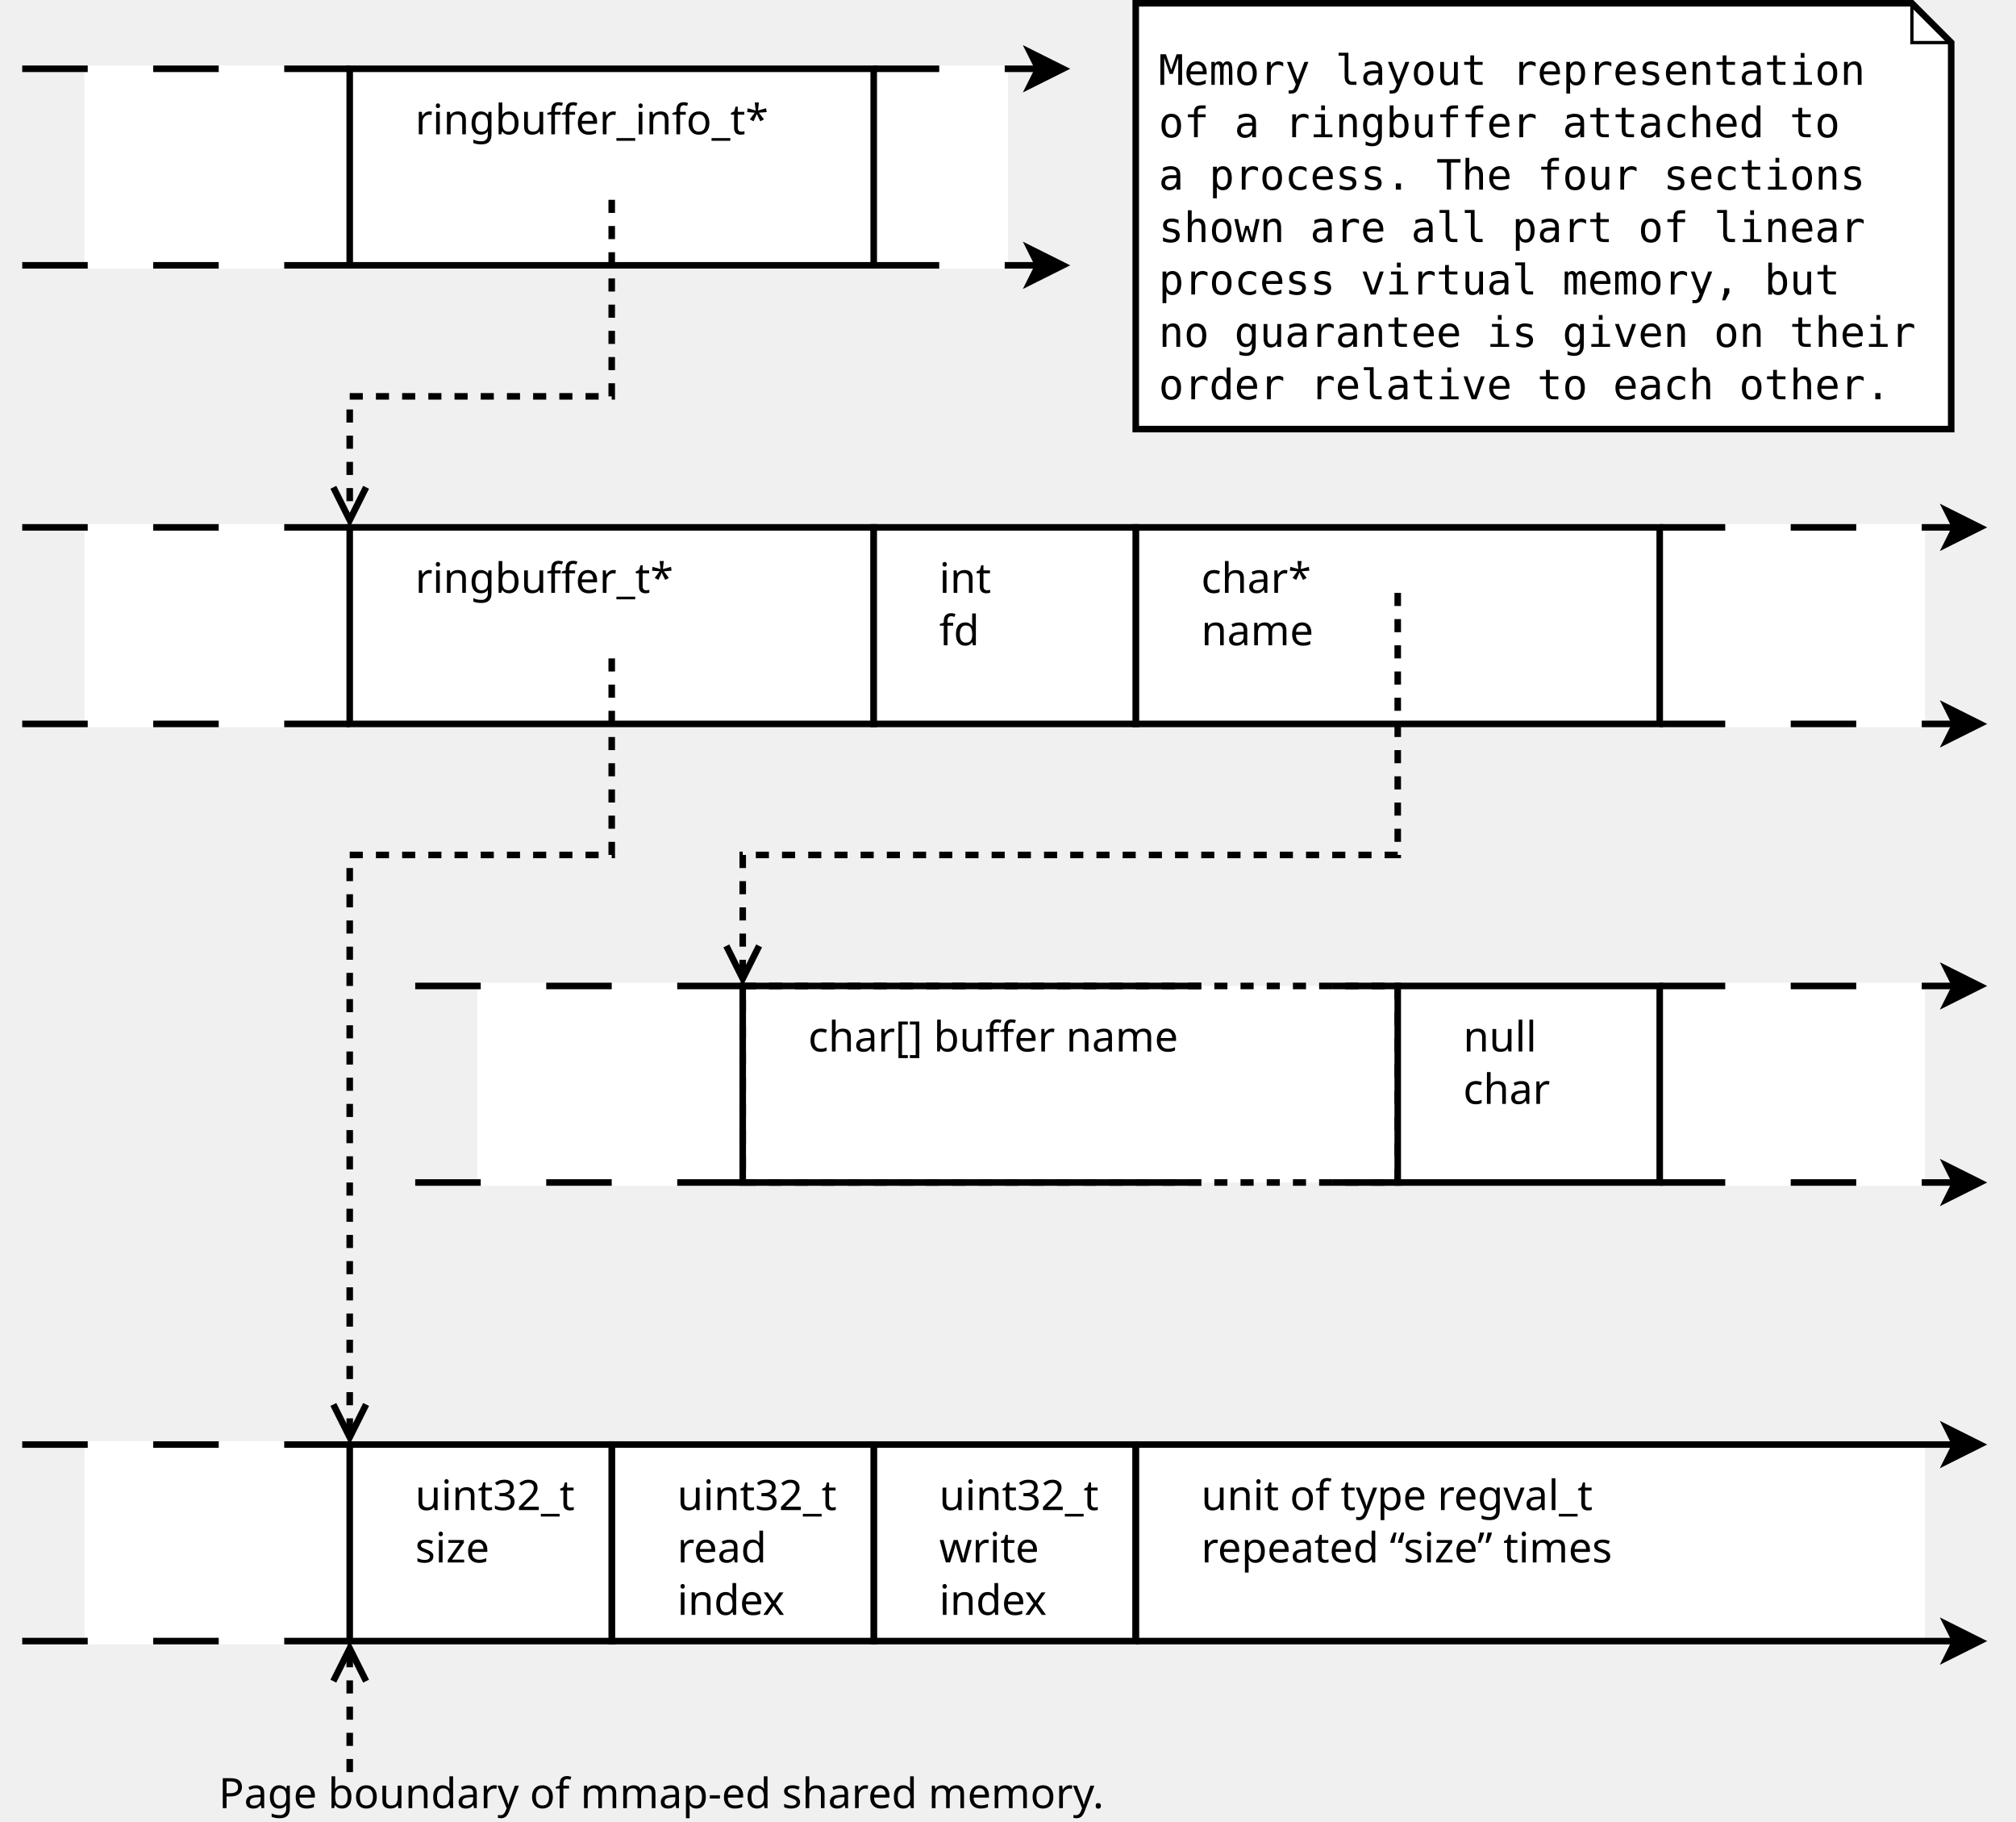
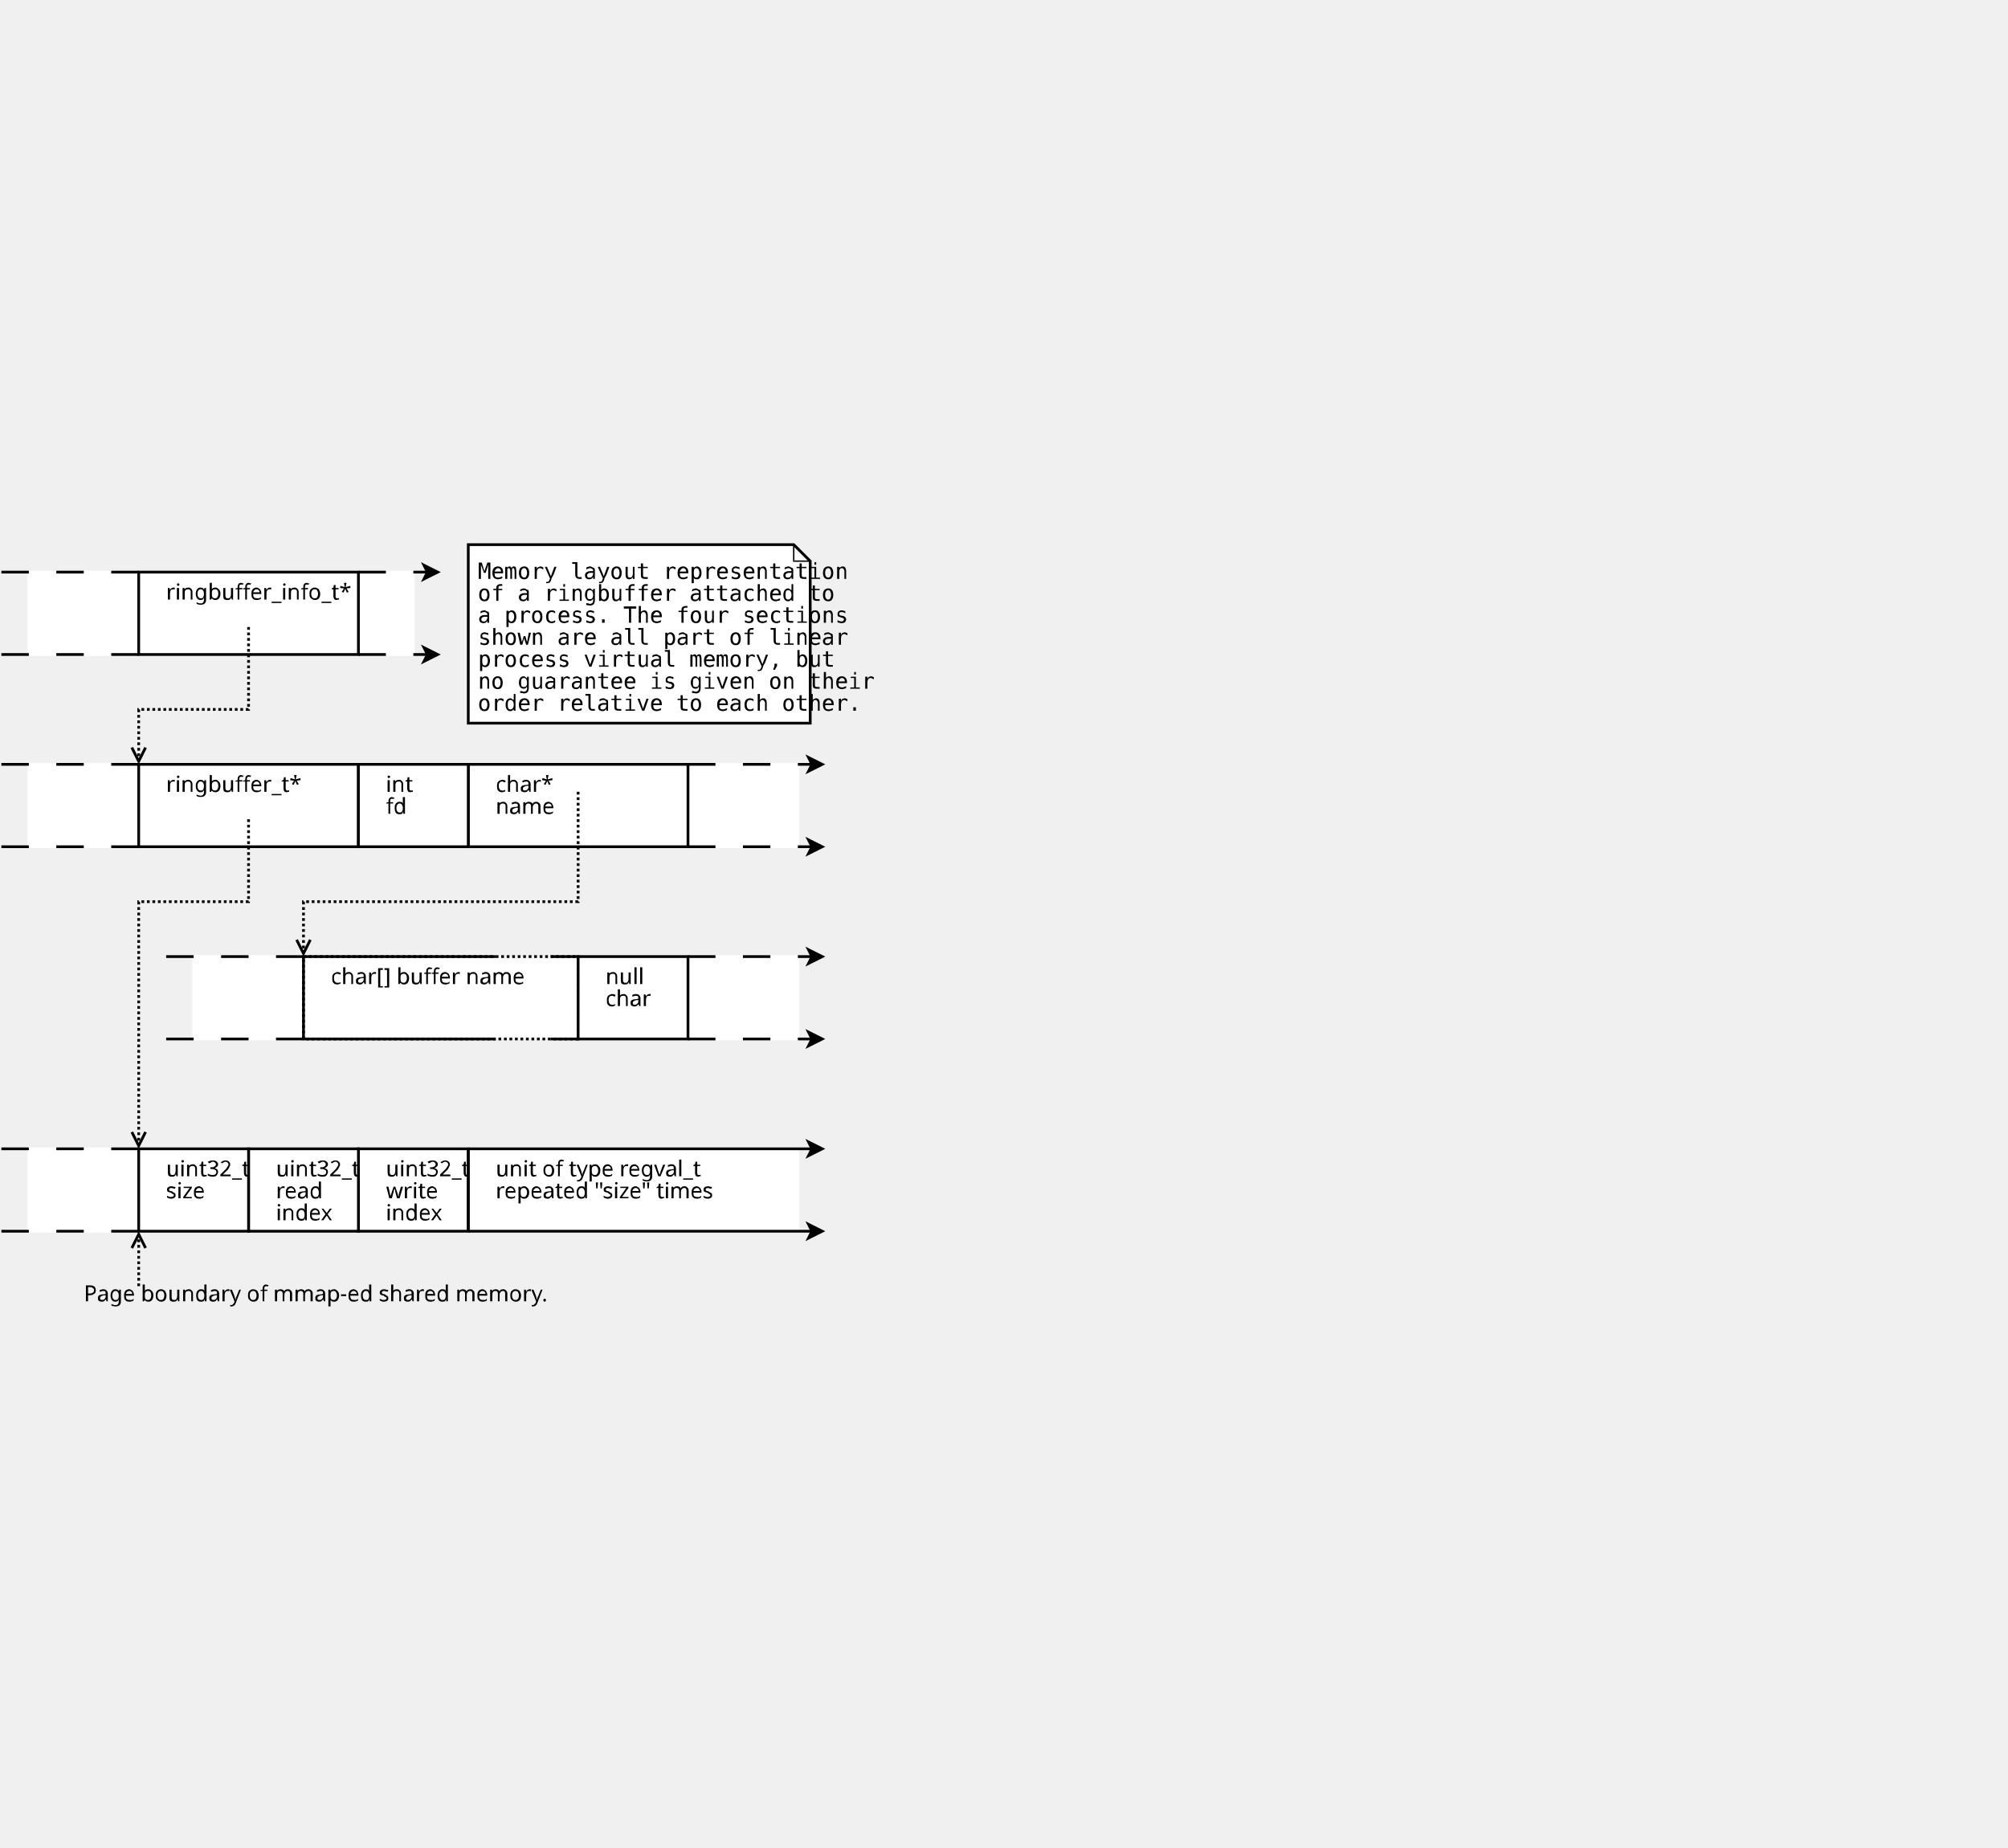
- <svg xmlns="http://www.w3.org/2000/svg" width="31cm" height="28cm" viewBox="859 -1 604 556">
-   <g>
-     <rect style="fill: #ffffff" x="1120" y="20" width="40" height="60" />
-     <rect style="fill: none; fill-opacity:0; stroke-width: 2; stroke: #ffffff" x="1120" y="20" width="40" height="60" />
-   </g>
-   <g>
-     <rect style="fill: #ffffff" x="880" y="20" width="80" height="60" />
-     <rect style="fill: none; fill-opacity:0; stroke-width: 2; stroke: #ffffff" x="880" y="20" width="80" height="60" />
-   </g>
-   <g>
-     <rect style="fill: #ffffff" x="880" y="160" width="80" height="60" />
-     <rect style="fill: none; fill-opacity:0; stroke-width: 2; stroke: #ffffff" x="880" y="160" width="80" height="60" />
-   </g>
-   <g>
-     <rect style="fill: #ffffff" x="1360" y="160" width="80" height="60" />
-     <rect style="fill: none; fill-opacity:0; stroke-width: 2; stroke: #ffffff" x="1360" y="160" width="80" height="60" />
-   </g>
-   <g>
-     <rect style="fill: #ffffff" x="1360" y="300" width="80" height="60" />
-     <rect style="fill: none; fill-opacity:0; stroke-width: 2; stroke: #ffffff" x="1360" y="300" width="80" height="60" />
-   </g>
-   <g>
-     <rect style="fill: #ffffff" x="1000" y="300" width="80" height="60" />
-     <rect style="fill: none; fill-opacity:0; stroke-width: 2; stroke: #ffffff" x="1000" y="300" width="80" height="60" />
-   </g>
-   <g>
-     <rect style="fill: #ffffff" x="880" y="440" width="80" height="60" />
-     <rect style="fill: none; fill-opacity:0; stroke-width: 2; stroke: #ffffff" x="880" y="440" width="80" height="60" />
-   </g>
-   <g>
-     <rect style="fill: #ffffff" x="1200" y="440" width="240" height="60" />
-     <rect style="fill: none; fill-opacity:0; stroke-width: 2; stroke: #ffffff" x="1200" y="440" width="240" height="60" />
-   </g>
-   <g>
-     <rect style="fill: #ffffff" x="1120" y="440" width="80" height="60" />
-     <rect style="fill: none; fill-opacity:0; stroke-width: 2; stroke: #000000" x="1120" y="440" width="80" height="60" />
-   </g>
-   <g>
-     <rect style="fill: #ffffff" x="1040" y="440" width="80" height="60" />
-     <rect style="fill: none; fill-opacity:0; stroke-width: 2; stroke: #000000" x="1040" y="440" width="80" height="60" />
-   </g>
-   <g>
-     <rect style="fill: #ffffff" x="960" y="440" width="80" height="60" />
-     <rect style="fill: none; fill-opacity:0; stroke-width: 2; stroke: #000000" x="960" y="440" width="80" height="60" />
-   </g>
-   <g>
-     <rect style="fill: #ffffff" x="1080" y="300" width="200" height="60" />
-     <rect style="fill: none; fill-opacity:0; stroke-width: 2; stroke-dasharray: 4; stroke: #000000" x="1080" y="300" width="200" height="60" />
-   </g>
-   <g>
-     <rect style="fill: #ffffff" x="1280" y="300" width="80" height="60" />
-     <rect style="fill: none; fill-opacity:0; stroke-width: 2; stroke: #000000" x="1280" y="300" width="80" height="60" />
-   </g>
-   <g>
-     <rect style="fill: #ffffff" x="960" y="160" width="160" height="60" />
-     <rect style="fill: none; fill-opacity:0; stroke-width: 2; stroke: #000000" x="960" y="160" width="160" height="60" />
-   </g>
-   <g>
-     <rect style="fill: #ffffff" x="1200" y="160" width="160" height="60" />
-     <rect style="fill: none; fill-opacity:0; stroke-width: 2; stroke: #000000" x="1200" y="160" width="160" height="60" />
-   </g>
-   <g>
-     <rect style="fill: #ffffff" x="1120" y="160" width="80" height="60" />
-     <rect style="fill: none; fill-opacity:0; stroke-width: 2; stroke: #000000" x="1120" y="160" width="80" height="60" />
-   </g>
-   <g>
-     <rect style="fill: #ffffff" x="960" y="20" width="160" height="60" />
-     <rect style="fill: none; fill-opacity:0; stroke-width: 2; stroke: #000000" x="960" y="20" width="160" height="60" />
-   </g>
-   <text font-size="12.8" style="fill: #000000;text-anchor:start;font-family:sans-serif;font-style:normal;font-weight:normal" x="980" y="180">
-     <tspan x="980" y="180">ringbuffer_t*</tspan>
-   </text>
-   <text font-size="12.8" style="fill: #000000;text-anchor:start;font-family:sans-serif;font-style:normal;font-weight:normal" x="1060" y="460">
-     <tspan x="1060" y="460">uint32_t</tspan>
-     <tspan x="1060" y="476">read</tspan>
-     <tspan x="1060" y="492">index</tspan>
-   </text>
-   <text font-size="12.8" style="fill: #000000;text-anchor:start;font-family:sans-serif;font-style:normal;font-weight:normal" x="1140" y="460">
-     <tspan x="1140" y="460">uint32_t</tspan>
-     <tspan x="1140" y="476">write</tspan>
-     <tspan x="1140" y="492">index</tspan>
-   </text>
-   <text font-size="12.8" style="fill: #000000;text-anchor:start;font-family:sans-serif;font-style:normal;font-weight:normal" x="980" y="460">
-     <tspan x="980" y="460">uint32_t</tspan>
-     <tspan x="980" y="476">size</tspan>
-   </text>
-   <line style="fill: none; fill-opacity:0; stroke-width: 2; stroke: #000000" x1="1200" y1="440" x2="1200" y2="500" />
-   <line style="fill: none; fill-opacity:0; stroke-width: 2; stroke-dasharray: 20; stroke: #000000" x1="860" y1="500" x2="960" y2="500" />
-   <line style="fill: none; fill-opacity:0; stroke-width: 2; stroke-dasharray: 20; stroke: #000000" x1="860" y1="440" x2="960" y2="440" />
-   <g>
-     <polyline style="fill: none; fill-opacity:0; stroke-width: 2; stroke-dasharray: 4; stroke: #000000" points="1280,180 1280,260 1080,260 1080,295.528 " />
-     <polyline style="fill: none; fill-opacity:0; stroke-width: 2; stroke: #000000" points="1075,287.764 1080,297.764 1085,287.764 " />
-   </g>
-   <g>
-     <line style="fill: none; fill-opacity:0; stroke-width: 2; stroke-dasharray: 4; stroke: #000000" x1="960" y1="540" x2="960" y2="504.472" />
-     <polyline style="fill: none; fill-opacity:0; stroke-width: 2; stroke: #000000" points="965,512.236 960,502.236 955,512.236 " />
-   </g>
-   <text font-size="12.8" style="fill: #000000;text-anchor:start;font-family:sans-serif;font-style:normal;font-weight:normal" x="920" y="551">
-     <tspan x="920" y="551">Page boundary of mmap-ed shared memory.</tspan>
-   </text>
-   <text font-size="12.8" style="fill: #000000;text-anchor:start;font-family:sans-serif;font-style:normal;font-weight:normal" x="1220" y="460">
-     <tspan x="1220" y="460">unit of type regval_t</tspan>
-     <tspan x="1220" y="476">repeated “size” times</tspan>
-   </text>
-   <line style="fill: none; fill-opacity:0; stroke-width: 2; stroke: #000000" x1="1080" y1="300" x2="1220" y2="300" />
-   <line style="fill: none; fill-opacity:0; stroke-width: 2; stroke: #000000" x1="1080" y1="360" x2="1220" y2="360" />
-   <line style="fill: none; fill-opacity:0; stroke-width: 2; stroke: #000000" x1="1080" y1="300" x2="1080" y2="360" />
-   <text font-size="12.8" style="fill: #000000;text-anchor:start;font-family:sans-serif;font-style:normal;font-weight:normal" x="1300" y="320">
-     <tspan x="1300" y="320">null</tspan>
-     <tspan x="1300" y="336">char</tspan>
-   </text>
-   <text font-size="12.8" style="fill: #000000;text-anchor:start;font-family:sans-serif;font-style:normal;font-weight:normal" x="1100" y="320">
-     <tspan x="1100" y="320">char[] buffer name</tspan>
-   </text>
-   <text font-size="12.8" style="fill: #000000;text-anchor:start;font-family:sans-serif;font-style:normal;font-weight:normal" x="1140" y="180">
-     <tspan x="1140" y="180">int</tspan>
-     <tspan x="1140" y="196">fd</tspan>
-   </text>
-   <text font-size="12.8" style="fill: #000000;text-anchor:start;font-family:sans-serif;font-style:normal;font-weight:normal" x="1220" y="180">
-     <tspan x="1220" y="180">char*</tspan>
-     <tspan x="1220" y="196">name</tspan>
-   </text>
-   <g>
-     <polyline style="fill: none; fill-opacity:0; stroke-width: 2; stroke-dasharray: 4; stroke: #000000" points="1040,200 1040,260 960,260 960,435.528 " />
-     <polyline style="fill: none; fill-opacity:0; stroke-width: 2; stroke: #000000" points="955,427.764 960,437.764 965,427.764 " />
-   </g>
-   <line style="fill: none; fill-opacity:0; stroke-width: 2; stroke-dasharray: 20; stroke: #000000" x1="980" y1="360" x2="1080" y2="360" />
-   <line style="fill: none; fill-opacity:0; stroke-width: 2; stroke-dasharray: 20; stroke: #000000" x1="980" y1="300" x2="1080" y2="300" />
-   <text font-size="12.8" style="fill: #000000;text-anchor:start;font-family:sans-serif;font-style:normal;font-weight:normal" x="980" y="40">
-     <tspan x="980" y="40">ringbuffer_info_t*</tspan>
-   </text>
-   <g>
-     <polyline style="fill: none; fill-opacity:0; stroke-width: 2; stroke-dasharray: 4; stroke: #000000" points="1040,60 1040,120 960,120 960,155.528 " />
-     <polyline style="fill: none; fill-opacity:0; stroke-width: 2; stroke: #000000" points="955,147.764 960,157.764 965,147.764 " />
-   </g>
-   <g>
-     <line style="fill: none; fill-opacity:0; stroke-width: 2; stroke-dasharray: 20; stroke: #000000" x1="1120" y1="80" x2="1170.26" y2="80" />
-     <polygon style="fill: #000000" points="1177.76,80 1167.76,85 1170.26,80 1167.76,75 " />
-     <polygon style="fill: none; fill-opacity:0; stroke-width: 2; stroke: #000000" points="1177.76,80 1167.76,85 1170.26,80 1167.76,75 " />
-   </g>
-   <g>
-     <line style="fill: none; fill-opacity:0; stroke-width: 2; stroke-dasharray: 20; stroke: #000000" x1="1120" y1="20" x2="1170.26" y2="20" />
-     <polygon style="fill: #000000" points="1177.76,20 1167.76,25 1170.26,20 1167.76,15 " />
-     <polygon style="fill: none; fill-opacity:0; stroke-width: 2; stroke: #000000" points="1177.76,20 1167.76,25 1170.26,20 1167.76,15 " />
-   </g>
-   <line style="fill: none; fill-opacity:0; stroke-width: 2; stroke-dasharray: 20; stroke: #000000" x1="860" y1="80" x2="960" y2="80" />
-   <line style="fill: none; fill-opacity:0; stroke-width: 2; stroke-dasharray: 20; stroke: #000000" x1="860" y1="20" x2="960" y2="20" />
-   <line style="fill: none; fill-opacity:0; stroke-width: 2; stroke: #000000" x1="1260" y1="300" x2="1280" y2="300" />
-   <line style="fill: none; fill-opacity:0; stroke-width: 2; stroke: #000000" x1="1260" y1="360" x2="1280" y2="360" />
-   <g>
-     <line style="fill: none; fill-opacity:0; stroke-width: 2; stroke-dasharray: 20; stroke: #000000" x1="1360" y1="360" x2="1450.26" y2="360" />
-     <polygon style="fill: #000000" points="1457.76,360 1447.76,365 1450.26,360 1447.76,355 " />
-     <polygon style="fill: none; fill-opacity:0; stroke-width: 2; stroke: #000000" points="1457.76,360 1447.76,365 1450.26,360 1447.76,355 " />
-   </g>
-   <g>
-     <line style="fill: none; fill-opacity:0; stroke-width: 2; stroke-dasharray: 20; stroke: #000000" x1="1360" y1="300" x2="1450.26" y2="300" />
-     <polygon style="fill: #000000" points="1457.76,300 1447.76,305 1450.26,300 1447.76,295 " />
-     <polygon style="fill: none; fill-opacity:0; stroke-width: 2; stroke: #000000" points="1457.76,300 1447.76,305 1450.26,300 1447.76,295 " />
-   </g>
-   <line style="fill: none; fill-opacity:0; stroke-width: 2; stroke-dasharray: 20; stroke: #000000" x1="860" y1="220" x2="960" y2="220" />
-   <line style="fill: none; fill-opacity:0; stroke-width: 2; stroke-dasharray: 20; stroke: #000000" x1="860" y1="160" x2="960" y2="160" />
-   <g>
-     <line style="fill: none; fill-opacity:0; stroke-width: 2; stroke-dasharray: 20; stroke: #000000" x1="1360" y1="220" x2="1450.26" y2="220" />
-     <polygon style="fill: #000000" points="1457.76,220 1447.76,225 1450.26,220 1447.76,215 " />
-     <polygon style="fill: none; fill-opacity:0; stroke-width: 2; stroke: #000000" points="1457.76,220 1447.76,225 1450.26,220 1447.76,215 " />
-   </g>
-   <g>
-     <line style="fill: none; fill-opacity:0; stroke-width: 2; stroke-dasharray: 20; stroke: #000000" x1="1360" y1="160" x2="1450.26" y2="160" />
-     <polygon style="fill: #000000" points="1457.76,160 1447.76,165 1450.26,160 1447.76,155 " />
-     <polygon style="fill: none; fill-opacity:0; stroke-width: 2; stroke: #000000" points="1457.76,160 1447.76,165 1450.26,160 1447.76,155 " />
-   </g>
-   <g>
-     <polygon style="fill: #ffffff" points="1200,0 1437,0 1449,12 1449,130 1200,130 " />
-     <polygon style="fill: none; fill-opacity:0; stroke-width: 2; stroke: #000000" points="1200,0 1437,0 1449,12 1449,130 1200,130 " />
-     <polyline style="fill: none; fill-opacity:0; stroke-width: 1; stroke: #000000" points="1437,0 1437,12 1449,12 " />
-     <text font-size="12.8" style="fill: #000000;text-anchor:start;font-family:monospace;font-style:normal;font-weight:normal" x="1207" y="24.9">
-       <tspan x="1207" y="24.9">Memory layout representation</tspan>
-       <tspan x="1207" y="40.9">of a ringbuffer attached to</tspan>
-       <tspan x="1207" y="56.9">a process. The four sections</tspan>
-       <tspan x="1207" y="72.9">shown are all part of linear</tspan>
-       <tspan x="1207" y="88.9">process virtual memory, but</tspan>
-       <tspan x="1207" y="104.9">no guarantee is given on their</tspan>
-       <tspan x="1207" y="120.9">order relative to each other.</tspan>
-     </text>
-   </g>
-   <g>
-     <line style="fill: none; fill-opacity:0; stroke-width: 2; stroke: #000000" x1="1200" y1="440" x2="1450.26" y2="440" />
-     <polygon style="fill: #000000" points="1457.76,440 1447.76,445 1450.26,440 1447.76,435 " />
-     <polygon style="fill: none; fill-opacity:0; stroke-width: 2; stroke: #000000" points="1457.76,440 1447.76,445 1450.26,440 1447.76,435 " />
-   </g>
-   <g>
-     <line style="fill: none; fill-opacity:0; stroke-width: 2; stroke: #000000" x1="1200" y1="500" x2="1450.26" y2="500" />
-     <polygon style="fill: #000000" points="1457.76,500 1447.76,505 1450.26,500 1447.76,495 " />
-     <polygon style="fill: none; fill-opacity:0; stroke-width: 2; stroke: #000000" points="1457.76,500 1447.76,505 1450.26,500 1447.76,495 " />
-   </g>
+ <svg xmlns="http://www.w3.org/2000/svg" width="30.162cm" height="27.750cm" viewBox="42.950 -0.050 73.112 27.700">
+   <rect x="56.000" y="1.000" width="2.000" height="3.000" fill="#FFFFFF" stroke="none" stroke-width="0" />
+   <rect x="56.000" y="1.000" width="2.000" height="3.000" fill="none" stroke="#FFFFFF" stroke-width="0.100" />
+   <rect x="44.000" y="1.000" width="4.000" height="3.000" fill="#FFFFFF" stroke="none" stroke-width="0" />
+   <rect x="44.000" y="1.000" width="4.000" height="3.000" fill="none" stroke="#FFFFFF" stroke-width="0.100" />
+   <rect x="44.000" y="8.000" width="4.000" height="3.000" fill="#FFFFFF" stroke="none" stroke-width="0" />
+   <rect x="44.000" y="8.000" width="4.000" height="3.000" fill="none" stroke="#FFFFFF" stroke-width="0.100" />
+   <rect x="68.000" y="8.000" width="4.000" height="3.000" fill="#FFFFFF" stroke="none" stroke-width="0" />
+   <rect x="68.000" y="8.000" width="4.000" height="3.000" fill="none" stroke="#FFFFFF" stroke-width="0.100" />
+   <rect x="68.000" y="15.000" width="4.000" height="3.000" fill="#FFFFFF" stroke="none" stroke-width="0" />
+   <rect x="68.000" y="15.000" width="4.000" height="3.000" fill="none" stroke="#FFFFFF" stroke-width="0.100" />
+   <rect x="50.000" y="15.000" width="4.000" height="3.000" fill="#FFFFFF" stroke="none" stroke-width="0" />
+   <rect x="50.000" y="15.000" width="4.000" height="3.000" fill="none" stroke="#FFFFFF" stroke-width="0.100" />
+   <rect x="44.000" y="22.000" width="4.000" height="3.000" fill="#FFFFFF" stroke="none" stroke-width="0" />
+   <rect x="44.000" y="22.000" width="4.000" height="3.000" fill="none" stroke="#FFFFFF" stroke-width="0.100" />
+   <rect x="60.000" y="22.000" width="12.000" height="3.000" fill="#FFFFFF" stroke="none" stroke-width="0" />
+   <rect x="60.000" y="22.000" width="12.000" height="3.000" fill="none" stroke="#FFFFFF" stroke-width="0.100" />
+   <rect x="56.000" y="22.000" width="4.000" height="3.000" fill="#FFFFFF" stroke="none" stroke-width="0" />
+   <rect x="56.000" y="22.000" width="4.000" height="3.000" fill="none" stroke="#000000" stroke-width="0.100" />
+   <rect x="52.000" y="22.000" width="4.000" height="3.000" fill="#FFFFFF" stroke="none" stroke-width="0" />
+   <rect x="52.000" y="22.000" width="4.000" height="3.000" fill="none" stroke="#000000" stroke-width="0.100" />
+   <rect x="48.000" y="22.000" width="4.000" height="3.000" fill="#FFFFFF" stroke="none" stroke-width="0" />
+   <rect x="48.000" y="22.000" width="4.000" height="3.000" fill="none" stroke="#000000" stroke-width="0.100" />
+   <rect x="54.000" y="15.000" width="10.000" height="3.000" fill="#FFFFFF" stroke="none" stroke-width="0" />
+   <rect x="54.000" y="15.000" width="10.000" height="3.000" fill="none" stroke="#000000" stroke-width="0.100" stroke-dasharray="0.10,0.10" />
+   <rect x="64.000" y="15.000" width="4.000" height="3.000" fill="#FFFFFF" stroke="none" stroke-width="0" />
+   <rect x="64.000" y="15.000" width="4.000" height="3.000" fill="none" stroke="#000000" stroke-width="0.100" />
+   <rect x="48.000" y="8.000" width="8.000" height="3.000" fill="#FFFFFF" stroke="none" stroke-width="0" />
+   <rect x="48.000" y="8.000" width="8.000" height="3.000" fill="none" stroke="#000000" stroke-width="0.100" />
+   <rect x="60.000" y="8.000" width="8.000" height="3.000" fill="#FFFFFF" stroke="none" stroke-width="0" />
+   <rect x="60.000" y="8.000" width="8.000" height="3.000" fill="none" stroke="#000000" stroke-width="0.100" />
+   <rect x="56.000" y="8.000" width="4.000" height="3.000" fill="#FFFFFF" stroke="none" stroke-width="0" />
+   <rect x="56.000" y="8.000" width="4.000" height="3.000" fill="none" stroke="#000000" stroke-width="0.100" />
+   <rect x="48.000" y="1.000" width="8.000" height="3.000" fill="#FFFFFF" stroke="none" stroke-width="0" />
+   <rect x="48.000" y="1.000" width="8.000" height="3.000" fill="none" stroke="#000000" stroke-width="0.100" />
+   <text x="49.000" y="9.000" fill="#000000" text-anchor="start" font-size="0.80" font-family="sans" font-style="normal" font-weight="400">
+ ringbuffer_t*</text>
+   <text x="53.000" y="23.000" fill="#000000" text-anchor="start" font-size="0.80" font-family="sans" font-style="normal" font-weight="400">
+ uint32_t</text>
+   <text x="53.000" y="23.800" fill="#000000" text-anchor="start" font-size="0.80" font-family="sans" font-style="normal" font-weight="400">
+ read</text>
+   <text x="53.000" y="24.600" fill="#000000" text-anchor="start" font-size="0.80" font-family="sans" font-style="normal" font-weight="400">
+ index</text>
+   <text x="57.000" y="23.000" fill="#000000" text-anchor="start" font-size="0.80" font-family="sans" font-style="normal" font-weight="400">
+ uint32_t</text>
+   <text x="57.000" y="23.800" fill="#000000" text-anchor="start" font-size="0.80" font-family="sans" font-style="normal" font-weight="400">
+ write</text>
+   <text x="57.000" y="24.600" fill="#000000" text-anchor="start" font-size="0.80" font-family="sans" font-style="normal" font-weight="400">
+ index</text>
+   <text x="49.000" y="23.000" fill="#000000" text-anchor="start" font-size="0.80" font-family="sans" font-style="normal" font-weight="400">
+ uint32_t</text>
+   <text x="49.000" y="23.800" fill="#000000" text-anchor="start" font-size="0.80" font-family="sans" font-style="normal" font-weight="400">
+ size</text>
+   <line x1="60.000" y1="22.000" x2="60.000" y2="25.000" stroke="#000000" stroke-width="0.100" />
+   <line x1="43.000" y1="25.000" x2="48.000" y2="25.000" stroke="#000000" stroke-width="0.100" stroke-dasharray="1.00,1.00" />
+   <line x1="43.000" y1="22.000" x2="48.000" y2="22.000" stroke="#000000" stroke-width="0.100" stroke-dasharray="1.00,1.00" />
+   <polyline fill="none" stroke="#000000" stroke-width="0.100" stroke-dasharray="0.10,0.10" points="64.000,9.000 64.000,13.000 54.000,13.000 54.000,14.776 " />
+   <polyline fill="none" stroke="#000000" stroke-width="0.100" points="53.750,14.388 54.000,14.888 54.250,14.388 " />
+   <line x1="48.000" y1="27.000" x2="48.000" y2="25.224" stroke="#000000" stroke-width="0.100" stroke-dasharray="0.10,0.10" />
+   <polyline fill="none" stroke="#000000" stroke-width="0.100" points="48.250,25.612 48.000,25.112 47.750,25.612 " />
+   <text x="46.000" y="27.550" fill="#000000" text-anchor="start" font-size="0.80" font-family="sans" font-style="normal" font-weight="400">
+ Page boundary of mmap-ed shared memory.</text>
+   <text x="61.000" y="23.000" fill="#000000" text-anchor="start" font-size="0.80" font-family="sans" font-style="normal" font-weight="400">
+ unit of type regval_t</text>
+   <text x="61.000" y="23.800" fill="#000000" text-anchor="start" font-size="0.80" font-family="sans" font-style="normal" font-weight="400">
+ repeated "size" times</text>
+   <line x1="54.000" y1="15.000" x2="61.000" y2="15.000" stroke="#000000" stroke-width="0.100" />
+   <line x1="54.000" y1="18.000" x2="61.000" y2="18.000" stroke="#000000" stroke-width="0.100" />
+   <line x1="54.000" y1="15.000" x2="54.000" y2="18.000" stroke="#000000" stroke-width="0.100" />
+   <text x="65.000" y="16.000" fill="#000000" text-anchor="start" font-size="0.80" font-family="sans" font-style="normal" font-weight="400">
+ null</text>
+   <text x="65.000" y="16.800" fill="#000000" text-anchor="start" font-size="0.80" font-family="sans" font-style="normal" font-weight="400">
+ char</text>
+   <text x="55.000" y="16.000" fill="#000000" text-anchor="start" font-size="0.80" font-family="sans" font-style="normal" font-weight="400">
+ char[] buffer name</text>
+   <text x="57.000" y="9.000" fill="#000000" text-anchor="start" font-size="0.80" font-family="sans" font-style="normal" font-weight="400">
+ int</text>
+   <text x="57.000" y="9.800" fill="#000000" text-anchor="start" font-size="0.80" font-family="sans" font-style="normal" font-weight="400">
+ fd</text>
+   <text x="61.000" y="9.000" fill="#000000" text-anchor="start" font-size="0.80" font-family="sans" font-style="normal" font-weight="400">
+ char*</text>
+   <text x="61.000" y="9.800" fill="#000000" text-anchor="start" font-size="0.80" font-family="sans" font-style="normal" font-weight="400">
+ name</text>
+   <polyline fill="none" stroke="#000000" stroke-width="0.100" stroke-dasharray="0.10,0.10" points="52.000,10.000 52.000,13.000 48.000,13.000 48.000,21.776 " />
+   <polyline fill="none" stroke="#000000" stroke-width="0.100" points="47.750,21.388 48.000,21.888 48.250,21.388 " />
+   <line x1="49.000" y1="18.000" x2="54.000" y2="18.000" stroke="#000000" stroke-width="0.100" stroke-dasharray="1.00,1.00" />
+   <line x1="49.000" y1="15.000" x2="54.000" y2="15.000" stroke="#000000" stroke-width="0.100" stroke-dasharray="1.00,1.00" />
+   <text x="49.000" y="2.000" fill="#000000" text-anchor="start" font-size="0.80" font-family="sans" font-style="normal" font-weight="400">
+ ringbuffer_info_t*</text>
+   <polyline fill="none" stroke="#000000" stroke-width="0.100" stroke-dasharray="0.10,0.10" points="52.000,3.000 52.000,6.000 48.000,6.000 48.000,7.776 " />
+   <polyline fill="none" stroke="#000000" stroke-width="0.100" points="47.750,7.388 48.000,7.888 48.250,7.388 " />
+   <line x1="56.000" y1="4.000" x2="58.513" y2="4.000" stroke="#000000" stroke-width="0.100" stroke-dasharray="1.00,1.00" />
+   <polygon fill="#000000" stroke="none" stroke-width="0.100" points="58.888,4.000 58.388,4.250 58.513,4.000 58.388,3.750 " />
+   <polygon fill="none" stroke="#000000" stroke-width="0.100" points="58.888,4.000 58.388,4.250 58.513,4.000 58.388,3.750 " />
+   <line x1="56.000" y1="1.000" x2="58.513" y2="1.000" stroke="#000000" stroke-width="0.100" stroke-dasharray="1.00,1.00" />
+   <polygon fill="#000000" stroke="none" stroke-width="0.100" points="58.888,1.000 58.388,1.250 58.513,1.000 58.388,0.750 " />
+   <polygon fill="none" stroke="#000000" stroke-width="0.100" points="58.888,1.000 58.388,1.250 58.513,1.000 58.388,0.750 " />
+   <line x1="43.000" y1="4.000" x2="48.000" y2="4.000" stroke="#000000" stroke-width="0.100" stroke-dasharray="1.00,1.00" />
+   <line x1="43.000" y1="1.000" x2="48.000" y2="1.000" stroke="#000000" stroke-width="0.100" stroke-dasharray="1.00,1.00" />
+   <line x1="63.000" y1="15.000" x2="64.000" y2="15.000" stroke="#000000" stroke-width="0.100" />
+   <line x1="63.000" y1="18.000" x2="64.000" y2="18.000" stroke="#000000" stroke-width="0.100" />
+   <line x1="68.000" y1="18.000" x2="72.513" y2="18.000" stroke="#000000" stroke-width="0.100" stroke-dasharray="1.00,1.00" />
+   <polygon fill="#000000" stroke="none" stroke-width="0.100" points="72.888,18.000 72.388,18.250 72.513,18.000 72.388,17.750 " />
+   <polygon fill="none" stroke="#000000" stroke-width="0.100" points="72.888,18.000 72.388,18.250 72.513,18.000 72.388,17.750 " />
+   <line x1="68.000" y1="15.000" x2="72.513" y2="15.000" stroke="#000000" stroke-width="0.100" stroke-dasharray="1.00,1.00" />
+   <polygon fill="#000000" stroke="none" stroke-width="0.100" points="72.888,15.000 72.388,15.250 72.513,15.000 72.388,14.750 " />
+   <polygon fill="none" stroke="#000000" stroke-width="0.100" points="72.888,15.000 72.388,15.250 72.513,15.000 72.388,14.750 " />
+   <line x1="43.000" y1="11.000" x2="48.000" y2="11.000" stroke="#000000" stroke-width="0.100" stroke-dasharray="1.00,1.00" />
+   <line x1="43.000" y1="8.000" x2="48.000" y2="8.000" stroke="#000000" stroke-width="0.100" stroke-dasharray="1.00,1.00" />
+   <line x1="68.000" y1="11.000" x2="72.513" y2="11.000" stroke="#000000" stroke-width="0.100" stroke-dasharray="1.00,1.00" />
+   <polygon fill="#000000" stroke="none" stroke-width="0.100" points="72.888,11.000 72.388,11.250 72.513,11.000 72.388,10.750 " />
+   <polygon fill="none" stroke="#000000" stroke-width="0.100" points="72.888,11.000 72.388,11.250 72.513,11.000 72.388,10.750 " />
+   <line x1="68.000" y1="8.000" x2="72.513" y2="8.000" stroke="#000000" stroke-width="0.100" stroke-dasharray="1.00,1.00" />
+   <polygon fill="#000000" stroke="none" stroke-width="0.100" points="72.888,8.000 72.388,8.250 72.513,8.000 72.388,7.750 " />
+   <polygon fill="none" stroke="#000000" stroke-width="0.100" points="72.888,8.000 72.388,8.250 72.513,8.000 72.388,7.750 " />
+   <polygon fill="#FFFFFF" stroke="none" stroke-width="0.100" points="60.000,0.000 71.850,0.000 72.450,0.600 72.450,6.500 60.000,6.500 " />
+   <polygon fill="none" stroke="#000000" stroke-width="0.100" points="60.000,0.000 71.850,0.000 72.450,0.600 72.450,6.500 60.000,6.500 " />
+   <polyline fill="none" stroke="#000000" stroke-width="0.050" points="71.850,0.000 71.850,0.600 72.450,0.600 " />
+   <text x="60.350" y="1.245" fill="#000000" text-anchor="start" font-size="0.80" font-family="monospace" font-style="normal" font-weight="400">
+ Memory layout representation</text>
+   <text x="60.350" y="2.045" fill="#000000" text-anchor="start" font-size="0.80" font-family="monospace" font-style="normal" font-weight="400">
+ of a ringbuffer attached to</text>
+   <text x="60.350" y="2.845" fill="#000000" text-anchor="start" font-size="0.80" font-family="monospace" font-style="normal" font-weight="400">
+ a process. The four sections</text>
+   <text x="60.350" y="3.645" fill="#000000" text-anchor="start" font-size="0.80" font-family="monospace" font-style="normal" font-weight="400">
+ shown are all part of linear</text>
+   <text x="60.350" y="4.445" fill="#000000" text-anchor="start" font-size="0.80" font-family="monospace" font-style="normal" font-weight="400">
+ process virtual memory, but</text>
+   <text x="60.350" y="5.245" fill="#000000" text-anchor="start" font-size="0.80" font-family="monospace" font-style="normal" font-weight="400">
+ no guarantee is given on their</text>
+   <text x="60.350" y="6.045" fill="#000000" text-anchor="start" font-size="0.80" font-family="monospace" font-style="normal" font-weight="400">
+ order relative to each other.</text>
+   <line x1="60.000" y1="22.000" x2="72.513" y2="22.000" stroke="#000000" stroke-width="0.100" />
+   <polygon fill="#000000" stroke="none" stroke-width="0.100" points="72.888,22.000 72.388,22.250 72.513,22.000 72.388,21.750 " />
+   <polygon fill="none" stroke="#000000" stroke-width="0.100" points="72.888,22.000 72.388,22.250 72.513,22.000 72.388,21.750 " />
+   <line x1="60.000" y1="25.000" x2="72.513" y2="25.000" stroke="#000000" stroke-width="0.100" />
+   <polygon fill="#000000" stroke="none" stroke-width="0.100" points="72.888,25.000 72.388,25.250 72.513,25.000 72.388,24.750 " />
+   <polygon fill="none" stroke="#000000" stroke-width="0.100" points="72.888,25.000 72.388,25.250 72.513,25.000 72.388,24.750 " />
</svg>
